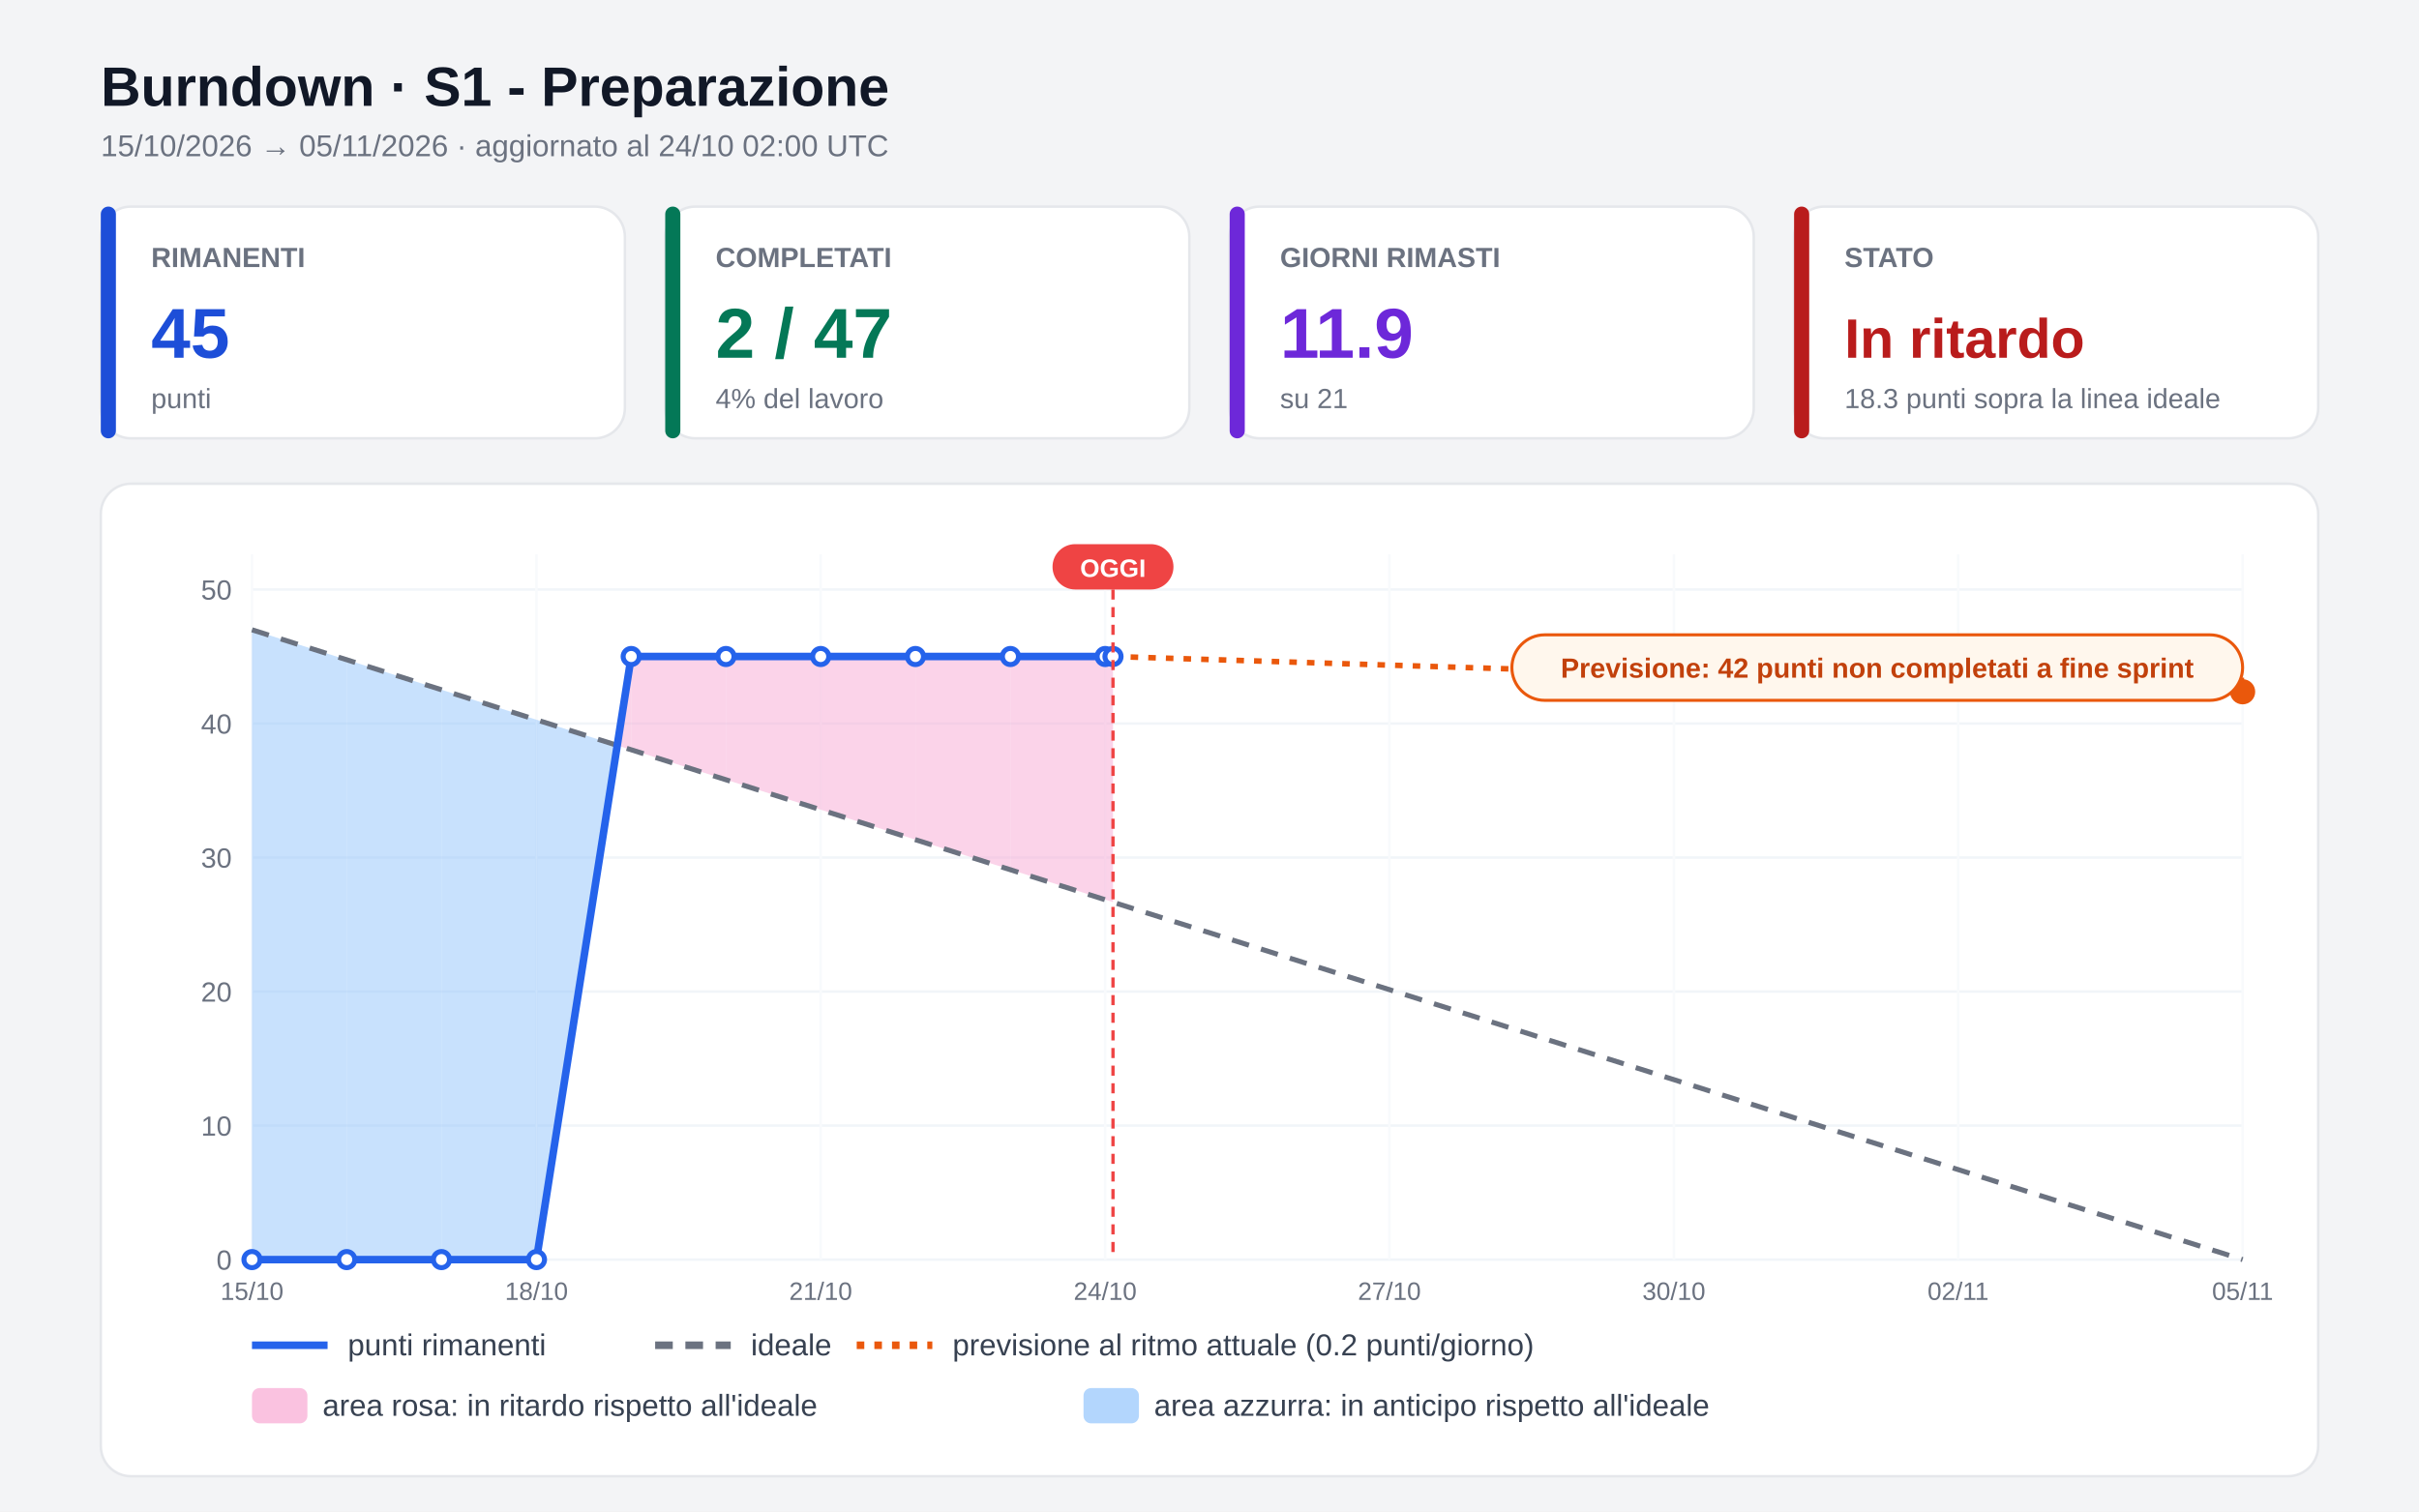
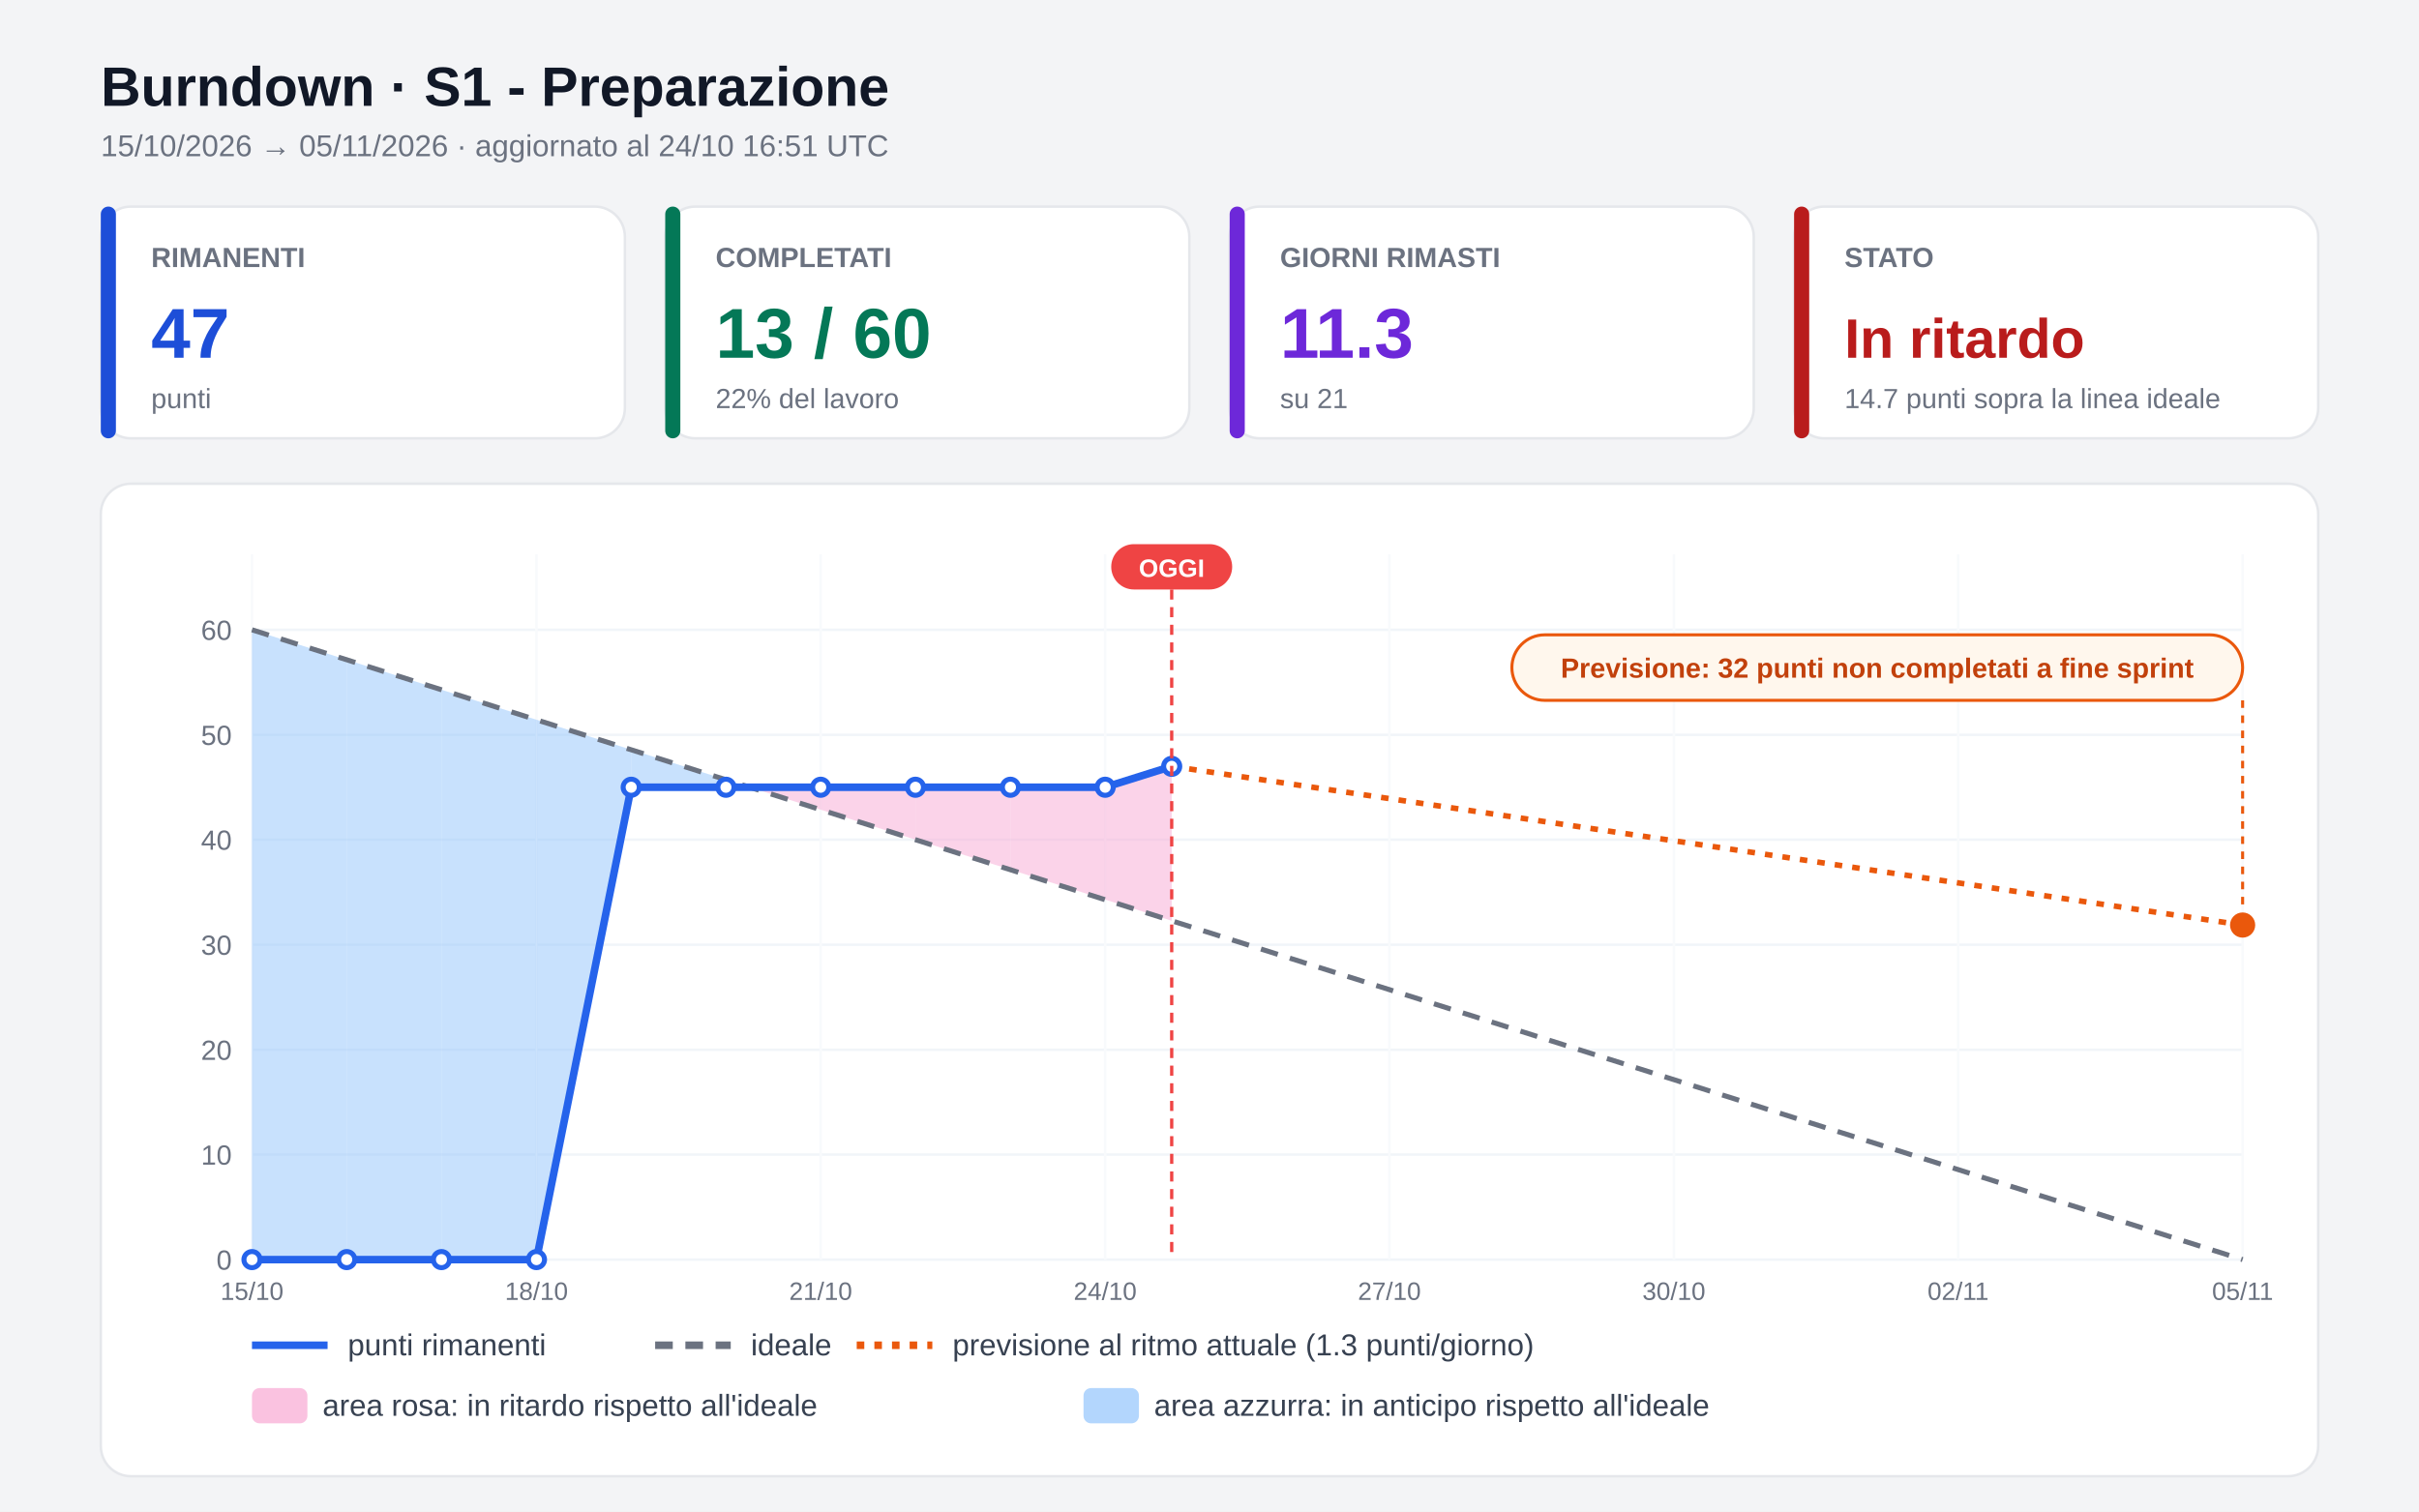
<svg xmlns="http://www.w3.org/2000/svg" viewBox="0 0 960 600" width="960" height="600" font-family="Arial">
  <rect width="960" height="600" fill="#f3f4f6" />
  <text x="40.0" y="42.0" font-size="22" text-anchor="start" fill="#111827" font-weight="bold">Burndown · S1 - Preparazione</text>
-   <text x="40.0" y="62.0" font-size="12" text-anchor="start" fill="#6b7280" font-weight="normal">15/10/2026 → 05/11/2026 · aggiornato al 24/10 02:00 UTC</text>
+   <text x="40.0" y="62.0" font-size="12" text-anchor="start" fill="#6b7280" font-weight="normal">15/10/2026 → 05/11/2026 · aggiornato al 24/10 16:51 UTC</text>
  <rect x="40.0" y="82.0" width="208.0" height="92.0" rx="12" fill="#ffffff" fill-opacity="1.0" stroke="#e5e7eb" stroke-width="1" />
  <rect x="40.0" y="82.0" width="6.0" height="92.0" rx="3" fill="#1d4ed8" fill-opacity="1.0" stroke="none" stroke-width="1" />
  <text x="60.0" y="106.0" font-size="11" text-anchor="start" fill="#6b7280" font-weight="bold">RIMANENTI</text>
-   <text x="60.0" y="142.0" font-size="28" text-anchor="start" fill="#1d4ed8" font-weight="bold">45</text>
+   <text x="60.0" y="142.0" font-size="28" text-anchor="start" fill="#1d4ed8" font-weight="bold">47</text>
  <text x="60.0" y="162.0" font-size="11" text-anchor="start" fill="#6b7280" font-weight="normal">punti</text>
  <rect x="264.0" y="82.0" width="208.0" height="92.0" rx="12" fill="#ffffff" fill-opacity="1.0" stroke="#e5e7eb" stroke-width="1" />
  <rect x="264.0" y="82.0" width="6.0" height="92.0" rx="3" fill="#047857" fill-opacity="1.0" stroke="none" stroke-width="1" />
  <text x="284.0" y="106.0" font-size="11" text-anchor="start" fill="#6b7280" font-weight="bold">COMPLETATI</text>
-   <text x="284.0" y="142.0" font-size="28" text-anchor="start" fill="#047857" font-weight="bold">2 / 47</text>
-   <text x="284.0" y="162.0" font-size="11" text-anchor="start" fill="#6b7280" font-weight="normal">4% del lavoro</text>
+   <text x="284.0" y="142.0" font-size="28" text-anchor="start" fill="#047857" font-weight="bold">13 / 60</text>
+   <text x="284.0" y="162.0" font-size="11" text-anchor="start" fill="#6b7280" font-weight="normal">22% del lavoro</text>
  <rect x="488.0" y="82.0" width="208.0" height="92.0" rx="12" fill="#ffffff" fill-opacity="1.0" stroke="#e5e7eb" stroke-width="1" />
  <rect x="488.0" y="82.0" width="6.0" height="92.0" rx="3" fill="#6d28d9" fill-opacity="1.0" stroke="none" stroke-width="1" />
  <text x="508.0" y="106.0" font-size="11" text-anchor="start" fill="#6b7280" font-weight="bold">GIORNI RIMASTI</text>
-   <text x="508.0" y="142.0" font-size="28" text-anchor="start" fill="#6d28d9" font-weight="bold">11.9</text>
+   <text x="508.0" y="142.0" font-size="28" text-anchor="start" fill="#6d28d9" font-weight="bold">11.3</text>
  <text x="508.0" y="162.0" font-size="11" text-anchor="start" fill="#6b7280" font-weight="normal">su 21</text>
  <rect x="712.0" y="82.0" width="208.0" height="92.0" rx="12" fill="#ffffff" fill-opacity="1.0" stroke="#e5e7eb" stroke-width="1" />
  <rect x="712.0" y="82.0" width="6.0" height="92.0" rx="3" fill="#b91c1c" fill-opacity="1.0" stroke="none" stroke-width="1" />
  <text x="732.0" y="106.0" font-size="11" text-anchor="start" fill="#6b7280" font-weight="bold">STATO</text>
  <text x="732.0" y="142.0" font-size="22" text-anchor="start" fill="#b91c1c" font-weight="bold">In ritardo</text>
-   <text x="732.0" y="162.0" font-size="11" text-anchor="start" fill="#6b7280" font-weight="normal">18.3 punti sopra la linea ideale</text>
+   <text x="732.0" y="162.0" font-size="11" text-anchor="start" fill="#6b7280" font-weight="normal">14.7 punti sopra la linea ideale</text>
  <rect x="40.0" y="192.0" width="880.0" height="394.0" rx="12" fill="#ffffff" fill-opacity="1.0" stroke="#e5e7eb" stroke-width="1" />
  <line x1="100.0" y1="500.0" x2="890.0" y2="500.0" stroke="#f1f5f9" stroke-width="1" />
  <text x="92.0" y="504.0" font-size="11" text-anchor="end" fill="#6b7280" font-weight="normal">0</text>
-   <line x1="100.0" y1="446.8" x2="890.0" y2="446.8" stroke="#f1f5f9" stroke-width="1" />
-   <text x="92.0" y="450.8" font-size="11" text-anchor="end" fill="#6b7280" font-weight="normal">10</text>
-   <line x1="100.0" y1="393.6" x2="890.0" y2="393.6" stroke="#f1f5f9" stroke-width="1" />
-   <text x="92.0" y="397.6" font-size="11" text-anchor="end" fill="#6b7280" font-weight="normal">20</text>
-   <line x1="100.0" y1="340.4" x2="890.0" y2="340.4" stroke="#f1f5f9" stroke-width="1" />
-   <text x="92.0" y="344.4" font-size="11" text-anchor="end" fill="#6b7280" font-weight="normal">30</text>
-   <line x1="100.0" y1="287.2" x2="890.0" y2="287.2" stroke="#f1f5f9" stroke-width="1" />
-   <text x="92.0" y="291.2" font-size="11" text-anchor="end" fill="#6b7280" font-weight="normal">40</text>
-   <line x1="100.0" y1="234.0" x2="890.0" y2="234.0" stroke="#f1f5f9" stroke-width="1" />
-   <text x="92.0" y="238.0" font-size="11" text-anchor="end" fill="#6b7280" font-weight="normal">50</text>
+   <line x1="100.0" y1="458.3" x2="890.0" y2="458.3" stroke="#f1f5f9" stroke-width="1" />
+   <text x="92.0" y="462.3" font-size="11" text-anchor="end" fill="#6b7280" font-weight="normal">10</text>
+   <line x1="100.0" y1="416.7" x2="890.0" y2="416.7" stroke="#f1f5f9" stroke-width="1" />
+   <text x="92.0" y="420.7" font-size="11" text-anchor="end" fill="#6b7280" font-weight="normal">20</text>
+   <line x1="100.0" y1="375.0" x2="890.0" y2="375.0" stroke="#f1f5f9" stroke-width="1" />
+   <text x="92.0" y="379.0" font-size="11" text-anchor="end" fill="#6b7280" font-weight="normal">30</text>
+   <line x1="100.0" y1="333.3" x2="890.0" y2="333.3" stroke="#f1f5f9" stroke-width="1" />
+   <text x="92.0" y="337.3" font-size="11" text-anchor="end" fill="#6b7280" font-weight="normal">40</text>
+   <line x1="100.0" y1="291.7" x2="890.0" y2="291.7" stroke="#f1f5f9" stroke-width="1" />
+   <text x="92.0" y="295.7" font-size="11" text-anchor="end" fill="#6b7280" font-weight="normal">50</text>
+   <line x1="100.0" y1="250.0" x2="890.0" y2="250.0" stroke="#f1f5f9" stroke-width="1" />
+   <text x="92.0" y="254.0" font-size="11" text-anchor="end" fill="#6b7280" font-weight="normal">60</text>
  <line x1="100.0" y1="220.0" x2="100.0" y2="500.0" stroke="#f8fafc" stroke-width="1" />
  <text x="100.0" y="516.0" font-size="10" text-anchor="middle" fill="#6b7280" font-weight="normal">15/10</text>
  <line x1="212.9" y1="220.0" x2="212.9" y2="500.0" stroke="#f8fafc" stroke-width="1" />
  <text x="212.9" y="516.0" font-size="10" text-anchor="middle" fill="#6b7280" font-weight="normal">18/10</text>
  <line x1="325.7" y1="220.0" x2="325.7" y2="500.0" stroke="#f8fafc" stroke-width="1" />
  <text x="325.7" y="516.0" font-size="10" text-anchor="middle" fill="#6b7280" font-weight="normal">21/10</text>
  <line x1="438.6" y1="220.0" x2="438.6" y2="500.0" stroke="#f8fafc" stroke-width="1" />
  <text x="438.6" y="516.0" font-size="10" text-anchor="middle" fill="#6b7280" font-weight="normal">24/10</text>
  <line x1="551.4" y1="220.0" x2="551.4" y2="500.0" stroke="#f8fafc" stroke-width="1" />
  <text x="551.4" y="516.0" font-size="10" text-anchor="middle" fill="#6b7280" font-weight="normal">27/10</text>
  <line x1="664.3" y1="220.0" x2="664.3" y2="500.0" stroke="#f8fafc" stroke-width="1" />
  <text x="664.3" y="516.0" font-size="10" text-anchor="middle" fill="#6b7280" font-weight="normal">30/10</text>
  <line x1="777.1" y1="220.0" x2="777.1" y2="500.0" stroke="#f8fafc" stroke-width="1" />
  <text x="777.1" y="516.0" font-size="10" text-anchor="middle" fill="#6b7280" font-weight="normal">02/11</text>
  <line x1="890.0" y1="220.0" x2="890.0" y2="500.0" stroke="#f8fafc" stroke-width="1" />
  <text x="890.0" y="516.0" font-size="10" text-anchor="middle" fill="#6b7280" font-weight="normal">05/11</text>
  <polygon points="100.0,500.0 137.6,500.0 137.6,261.9 100.0,250.0" fill="#93c5fd" fill-opacity="0.5" stroke="none" stroke-width="1.5" stroke-linejoin="round" />
  <polygon points="137.6,500.0 175.2,500.0 175.2,273.8 137.6,261.9" fill="#93c5fd" fill-opacity="0.5" stroke="none" stroke-width="1.5" stroke-linejoin="round" />
  <polygon points="175.2,500.0 212.9,500.0 212.9,285.7 175.2,273.8" fill="#93c5fd" fill-opacity="0.5" stroke="none" stroke-width="1.5" stroke-linejoin="round" />
-   <polygon points="212.9,500.0 244.9,295.9 212.9,285.7" fill="#93c5fd" fill-opacity="0.5" stroke="none" stroke-width="1.5" stroke-linejoin="round" />
-   <polygon points="244.9,295.9 250.5,260.6 250.5,297.6" fill="#f9a8d4" fill-opacity="0.5" stroke="none" stroke-width="1.5" stroke-linejoin="round" />
-   <polygon points="250.5,260.6 288.1,260.6 288.1,309.5 250.5,297.6" fill="#f9a8d4" fill-opacity="0.5" stroke="none" stroke-width="1.5" stroke-linejoin="round" />
-   <polygon points="288.1,260.6 325.7,260.6 325.7,321.4 288.1,309.5" fill="#f9a8d4" fill-opacity="0.5" stroke="none" stroke-width="1.5" stroke-linejoin="round" />
-   <polygon points="325.7,260.6 363.3,260.6 363.3,333.3 325.7,321.4" fill="#f9a8d4" fill-opacity="0.5" stroke="none" stroke-width="1.5" stroke-linejoin="round" />
-   <polygon points="363.3,260.6 401.0,260.6 401.0,345.2 363.3,333.3" fill="#f9a8d4" fill-opacity="0.5" stroke="none" stroke-width="1.5" stroke-linejoin="round" />
-   <polygon points="401.0,260.6 438.6,260.6 438.6,357.1 401.0,345.2" fill="#f9a8d4" fill-opacity="0.5" stroke="none" stroke-width="1.5" stroke-linejoin="round" />
-   <polygon points="438.6,260.6 441.7,260.6 441.7,358.1 438.6,357.1" fill="#f9a8d4" fill-opacity="0.5" stroke="none" stroke-width="1.5" stroke-linejoin="round" />
+   <polygon points="212.9,500.0 250.5,312.5 250.5,297.6 212.9,285.7" fill="#93c5fd" fill-opacity="0.5" stroke="none" stroke-width="1.5" stroke-linejoin="round" />
+   <polygon points="250.5,312.5 288.1,312.5 288.1,309.5 250.5,297.6" fill="#93c5fd" fill-opacity="0.5" stroke="none" stroke-width="1.5" stroke-linejoin="round" />
+   <polygon points="288.1,312.5 297.5,312.5 288.1,309.5" fill="#93c5fd" fill-opacity="0.5" stroke="none" stroke-width="1.5" stroke-linejoin="round" />
+   <polygon points="297.5,312.5 325.7,312.5 325.7,321.4" fill="#f9a8d4" fill-opacity="0.5" stroke="none" stroke-width="1.5" stroke-linejoin="round" />
+   <polygon points="325.7,312.5 363.3,312.5 363.3,333.3 325.7,321.4" fill="#f9a8d4" fill-opacity="0.5" stroke="none" stroke-width="1.5" stroke-linejoin="round" />
+   <polygon points="363.3,312.5 401.0,312.5 401.0,345.2 363.3,333.3" fill="#f9a8d4" fill-opacity="0.5" stroke="none" stroke-width="1.5" stroke-linejoin="round" />
+   <polygon points="401.0,312.5 438.6,312.5 438.6,357.1 401.0,345.2" fill="#f9a8d4" fill-opacity="0.5" stroke="none" stroke-width="1.5" stroke-linejoin="round" />
+   <polygon points="438.6,312.5 465.0,304.2 465.0,365.5 438.6,357.1" fill="#f9a8d4" fill-opacity="0.5" stroke="none" stroke-width="1.5" stroke-linejoin="round" />
  <polyline points="100.0,250.0 890.0,500.0" fill="none" fill-opacity="1.0" stroke="#6b7280" stroke-width="2" stroke-linejoin="round" stroke-dasharray="7 5" />
-   <polyline points="441.7,260.6 890.0,274.6" fill="none" fill-opacity="1.0" stroke="#ea580c" stroke-width="2.2" stroke-linejoin="round" stroke-dasharray="3 4" />
-   <polyline points="100.0,500.0 137.6,500.0 175.2,500.0 212.9,500.0 250.5,260.6 288.1,260.6 325.7,260.6 363.3,260.6 401.0,260.6 438.6,260.6 441.7,260.6" fill="none" fill-opacity="1.0" stroke="#2563eb" stroke-width="3" stroke-linejoin="round" />
+   <polyline points="465.0,304.2 890.0,367.2" fill="none" fill-opacity="1.0" stroke="#ea580c" stroke-width="2.2" stroke-linejoin="round" stroke-dasharray="3 4" />
+   <polyline points="100.0,500.0 137.6,500.0 175.2,500.0 212.9,500.0 250.5,312.5 288.1,312.5 325.7,312.5 363.3,312.5 401.0,312.5 438.6,312.5 465.0,304.2" fill="none" fill-opacity="1.0" stroke="#2563eb" stroke-width="3" stroke-linejoin="round" />
  <circle cx="100.0" cy="500.0" r="3.2" fill="#ffffff" stroke="#2563eb" stroke-width="2" />
  <circle cx="137.6" cy="500.0" r="3.2" fill="#ffffff" stroke="#2563eb" stroke-width="2" />
  <circle cx="175.2" cy="500.0" r="3.2" fill="#ffffff" stroke="#2563eb" stroke-width="2" />
  <circle cx="212.9" cy="500.0" r="3.2" fill="#ffffff" stroke="#2563eb" stroke-width="2" />
-   <circle cx="250.5" cy="260.6" r="3.2" fill="#ffffff" stroke="#2563eb" stroke-width="2" />
-   <circle cx="288.1" cy="260.6" r="3.2" fill="#ffffff" stroke="#2563eb" stroke-width="2" />
-   <circle cx="325.7" cy="260.6" r="3.2" fill="#ffffff" stroke="#2563eb" stroke-width="2" />
-   <circle cx="363.3" cy="260.6" r="3.2" fill="#ffffff" stroke="#2563eb" stroke-width="2" />
-   <circle cx="401.0" cy="260.6" r="3.2" fill="#ffffff" stroke="#2563eb" stroke-width="2" />
-   <circle cx="438.6" cy="260.6" r="3.2" fill="#ffffff" stroke="#2563eb" stroke-width="2" />
-   <circle cx="441.7" cy="260.6" r="3.2" fill="#ffffff" stroke="#2563eb" stroke-width="2" />
-   <line x1="441.7" y1="220.0" x2="441.7" y2="500.0" stroke="#ef4444" stroke-width="1.3" stroke-dasharray="4 3" />
-   <rect x="417.7" y="216.0" width="48.0" height="18.0" rx="9" fill="#ef4444" fill-opacity="1.0" stroke="none" stroke-width="1" />
-   <text x="441.7" y="229.0" font-size="10" text-anchor="middle" fill="#ffffff" font-weight="bold">OGGI</text>
-   <circle cx="890.0" cy="274.6" r="5" fill="#ea580c" />
-   <line x1="890.0" y1="278.0" x2="890.0" y2="268.6" stroke="#ea580c" stroke-width="1.2" stroke-dasharray="3 3" />
+   <circle cx="250.5" cy="312.5" r="3.2" fill="#ffffff" stroke="#2563eb" stroke-width="2" />
+   <circle cx="288.1" cy="312.5" r="3.2" fill="#ffffff" stroke="#2563eb" stroke-width="2" />
+   <circle cx="325.7" cy="312.5" r="3.2" fill="#ffffff" stroke="#2563eb" stroke-width="2" />
+   <circle cx="363.3" cy="312.5" r="3.2" fill="#ffffff" stroke="#2563eb" stroke-width="2" />
+   <circle cx="401.0" cy="312.5" r="3.2" fill="#ffffff" stroke="#2563eb" stroke-width="2" />
+   <circle cx="438.6" cy="312.5" r="3.2" fill="#ffffff" stroke="#2563eb" stroke-width="2" />
+   <circle cx="465.0" cy="304.2" r="3.2" fill="#ffffff" stroke="#2563eb" stroke-width="2" />
+   <line x1="465.0" y1="220.0" x2="465.0" y2="500.0" stroke="#ef4444" stroke-width="1.3" stroke-dasharray="4 3" />
+   <rect x="441.0" y="216.0" width="48.0" height="18.0" rx="9" fill="#ef4444" fill-opacity="1.0" stroke="none" stroke-width="1" />
+   <text x="465.0" y="229.0" font-size="10" text-anchor="middle" fill="#ffffff" font-weight="bold">OGGI</text>
+   <circle cx="890.0" cy="367.2" r="5" fill="#ea580c" />
+   <line x1="890.0" y1="278.0" x2="890.0" y2="361.2" stroke="#ea580c" stroke-width="1.2" stroke-dasharray="3 3" />
  <rect x="600.0" y="252.0" width="290.0" height="26.0" rx="13" fill="#fff7ed" fill-opacity="1.0" stroke="#ea580c" stroke-width="1.2" />
-   <text x="745.0" y="269.0" font-size="11" text-anchor="middle" fill="#c2410c" font-weight="bold">Previsione: 42 punti non completati a fine sprint</text>
+   <text x="745.0" y="269.0" font-size="11" text-anchor="middle" fill="#c2410c" font-weight="bold">Previsione: 32 punti non completati a fine sprint</text>
  <line x1="100.0" y1="534.0" x2="130.0" y2="534.0" stroke="#2563eb" stroke-width="3" />
  <text x="138.0" y="538.0" font-size="12" text-anchor="start" fill="#374151" font-weight="normal">punti rimanenti</text>
  <line x1="260.0" y1="534.0" x2="290.0" y2="534.0" stroke="#6b7280" stroke-width="3" stroke-dasharray="7 5" />
  <text x="298.0" y="538.0" font-size="12" text-anchor="start" fill="#374151" font-weight="normal">ideale</text>
  <line x1="340.0" y1="534.0" x2="370.0" y2="534.0" stroke="#ea580c" stroke-width="3" stroke-dasharray="3 4" />
-   <text x="378.0" y="538.0" font-size="12" text-anchor="start" fill="#374151" font-weight="normal">previsione al ritmo attuale (0.2 punti/giorno)</text>
+   <text x="378.0" y="538.0" font-size="12" text-anchor="start" fill="#374151" font-weight="normal">previsione al ritmo attuale (1.3 punti/giorno)</text>
  <rect x="100.0" y="551.0" width="22.0" height="14.0" rx="3" fill="#f9a8d4" fill-opacity="0.7" stroke="none" stroke-width="1" />
  <text x="128.0" y="562.0" font-size="12" text-anchor="start" fill="#374151" font-weight="normal">area rosa: in ritardo rispetto all'ideale</text>
  <rect x="430.0" y="551.0" width="22.0" height="14.0" rx="3" fill="#93c5fd" fill-opacity="0.7" stroke="none" stroke-width="1" />
  <text x="458.0" y="562.0" font-size="12" text-anchor="start" fill="#374151" font-weight="normal">area azzurra: in anticipo rispetto all'ideale</text>
</svg>
